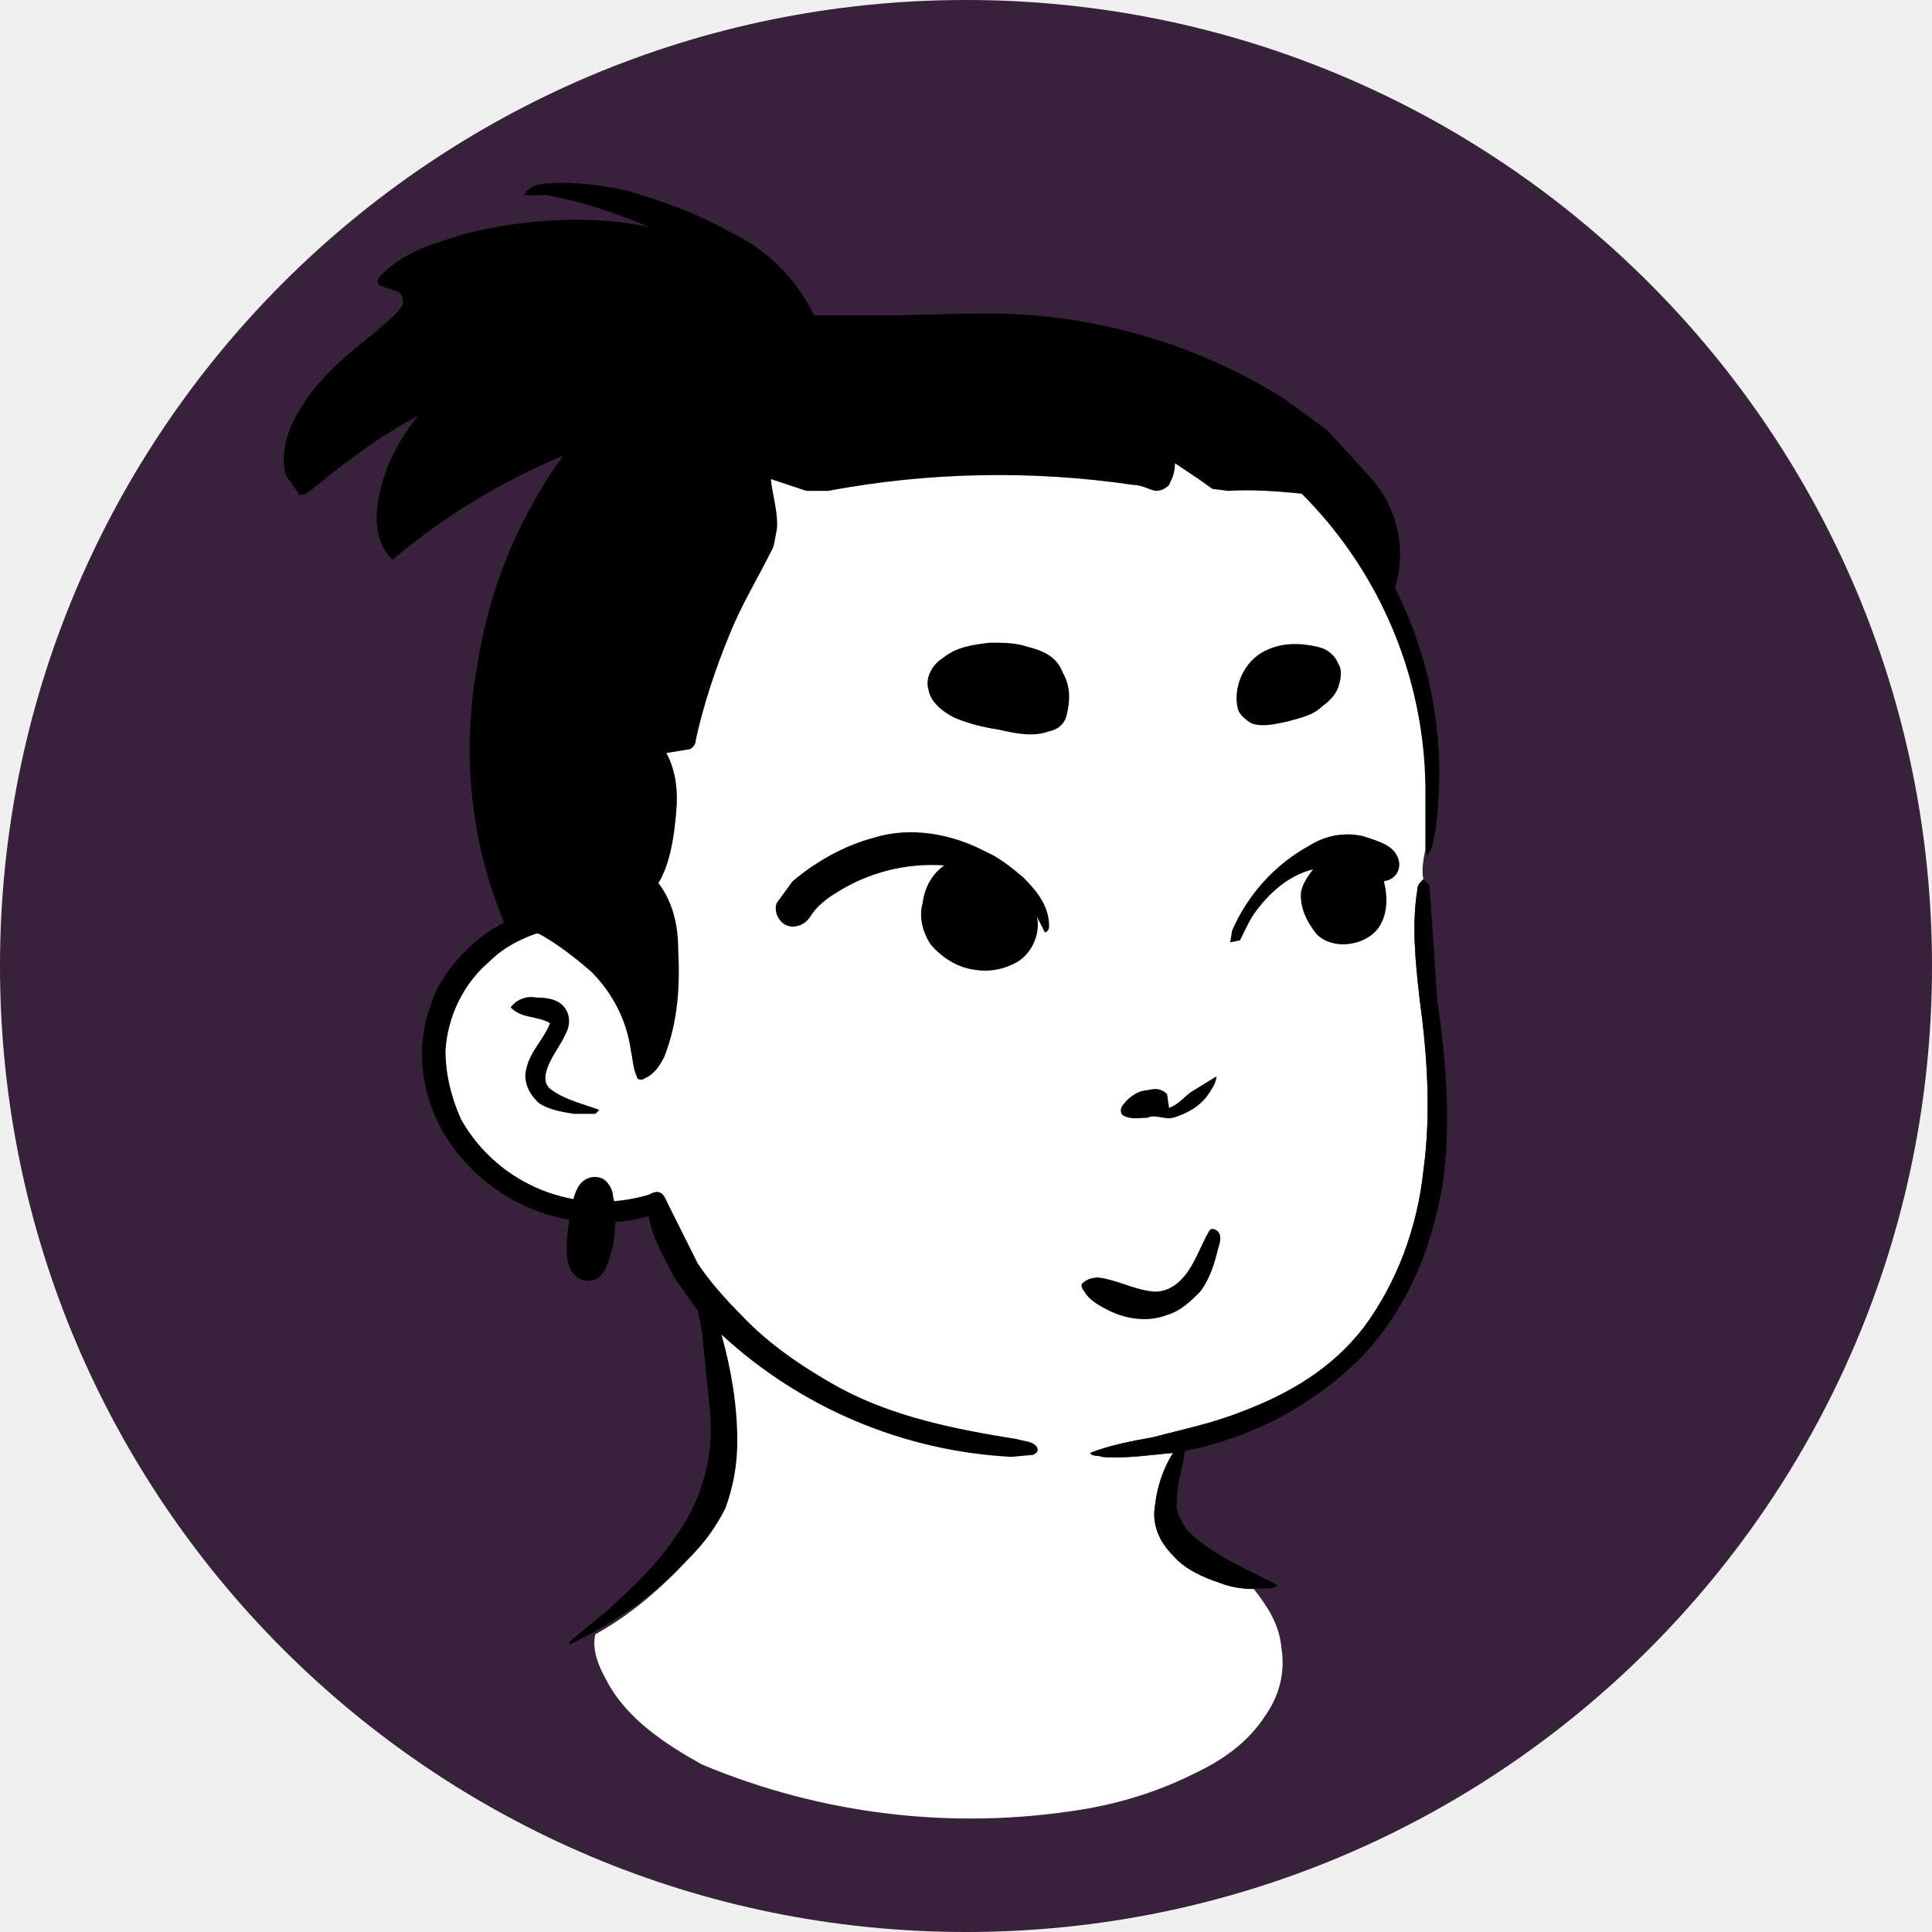
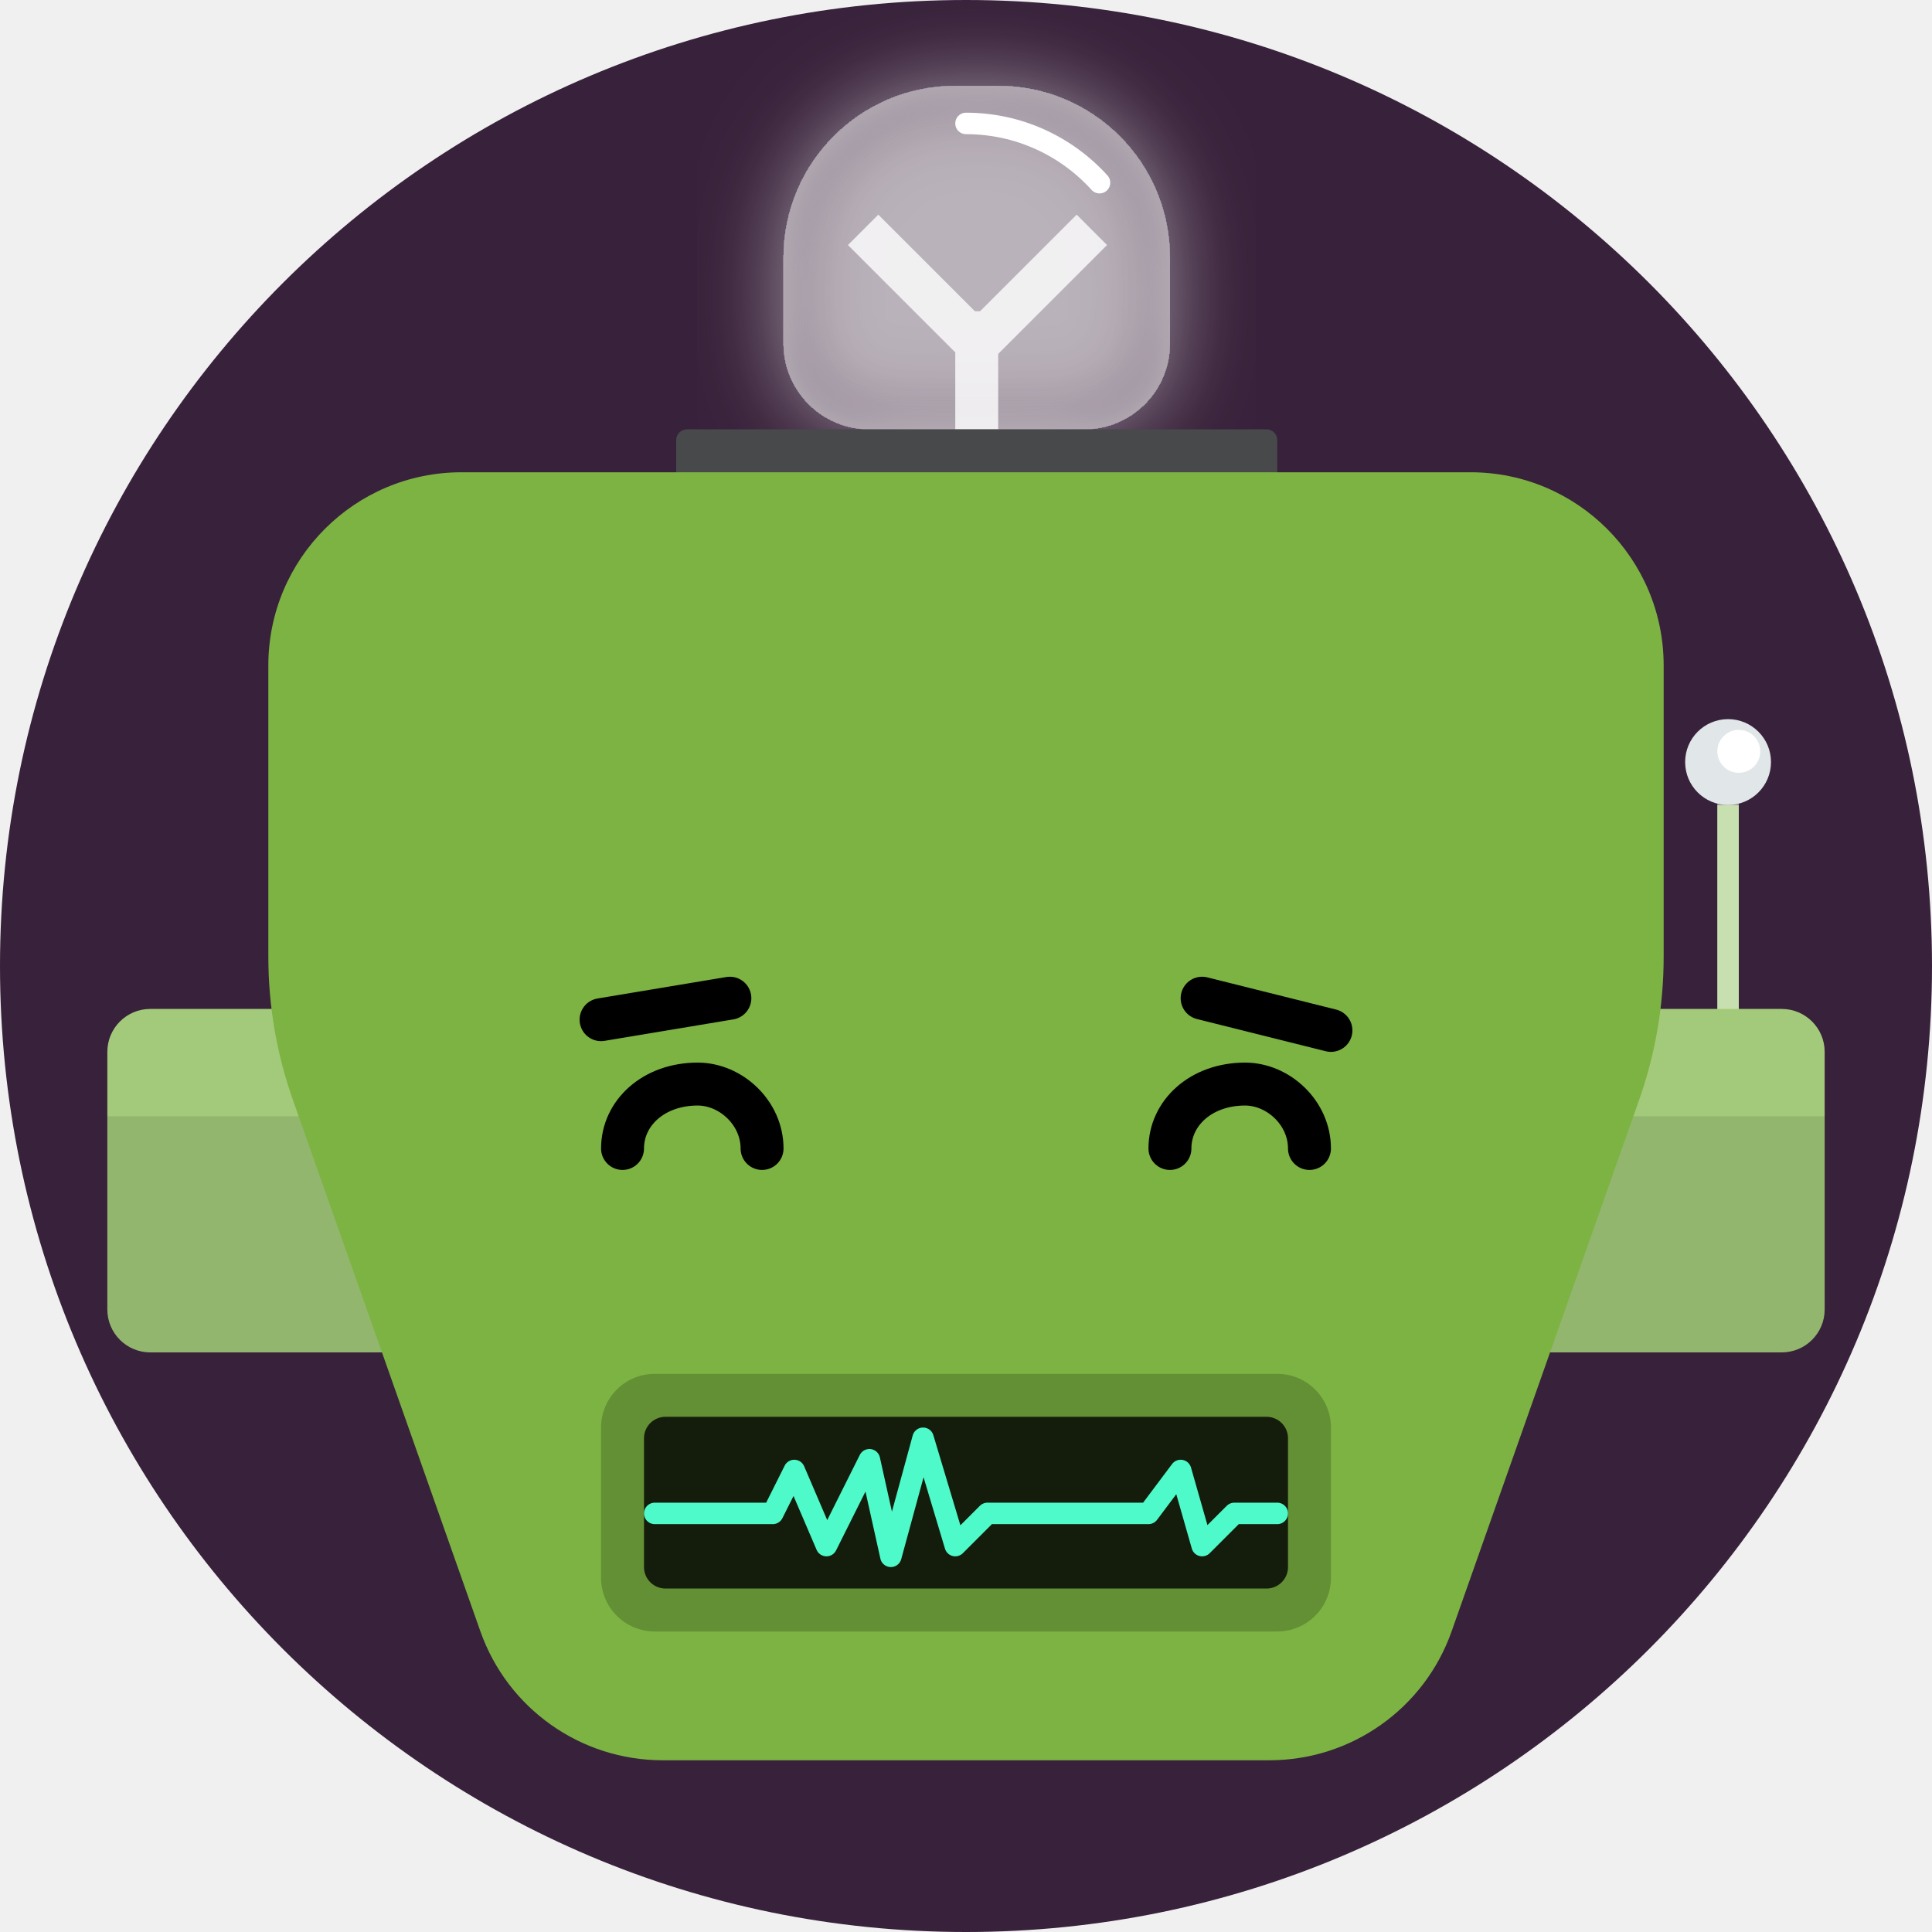
- <svg xmlns="http://www.w3.org/2000/svg" viewBox="0 0 980 980" fill="none" shape-rendering="auto" width="128" height="128">
+ <svg xmlns="http://www.w3.org/2000/svg" viewBox="0 0 180 180" fill="none" shape-rendering="auto" width="128" height="128">
  <mask id="viewboxMask">
-     <rect width="980" height="980" rx="490" ry="490" x="0" y="0" fill="#fff" />
+     <rect width="180" height="180" rx="90" ry="90" x="0" y="0" fill="#fff" />
  </mask>
  <g mask="url(#viewboxMask)">
-     <rect fill="#38213a" width="980" height="980" x="0" y="0" />
-     <g transform="translate(10 -60)">
-       <path d="M269 153c13-1 27 1 40 4 17 5 34 11 50 20a91 91 0 0 1 44 43h41l47-1a284 284 0 0 1 150 43l22 16 22 24a58 58 0 0 1 8 67c-2 4-7 6-11 3s-6-8-9-13l-16-26-10-23-35-1c-4 0-8-1-11-4l-14-10c-1 4-3 9-6 12-3 4-9 0-13-1-22-4-44-6-67-6-24 0-47 3-71 6l-23 4-8-2-18-5 3 17-1 14c0 4-3 8-5 12l-19 37c-6 17-12 34-16 52 0 2-1 4-3 5l-12 2c5 9 6 20 5 30-1 12-3 25-9 36 7 9 9 20 10 32 2 19 0 38-7 55-2 5-5 10-10 12-1 1-4 1-4-1-2-3-2-7-2-11l-3-13-18-1c-8-2-16-7-21-14l-9-10a233 233 0 0 1-28-159c6-39 21-76 44-107a330 330 0 0 0-87 53c-6-6-8-14-8-22 1-19 9-36 21-51-19 10-35 22-51 35-3 2-5 5-9 5l-7-10c-3-11 1-24 7-33 9-16 25-29 39-40 4-4 10-8 13-13 1-2 0-6-2-7l-9-3c-2-1-2-3 0-5 12-13 29-17 45-22 30-7 61-9 91-3-17-7-34-13-52-16h-11l1-2c3-3 8-4 12-4Z" fill="#000000" />
-       <path d="M486 236c57-2 115 18 159 56a209 209 0 0 1 73 190c-1 4-1 8-4 12l-1-3v-33a215 215 0 0 0-172-206 235 235 0 0 0-270 153c-12 37-14 78-6 116 6-2 12-2 17-2 2 1 5 1 6 3s0 3-1 4l-12 4c-14 3-27 8-37 18a63 63 0 0 0-22 45c0 12 3 24 8 35 8 13 19 24 33 31 18 10 41 13 62 7 2-1 4-2 6-1s3 4 4 6l15 30a215 215 0 0 0 72 63c28 15 59 21 90 26 3 1 8 1 10 4 1 2 0 3-2 4l-11 1a231 231 0 0 1-147-62c5 18 8 36 8 54 0 12-2 23-6 34-5 10-11 18-19 26a196 196 0 0 1-60 43c-1-1 1-2 2-3l17-14c13-12 25-23 35-38a93 93 0 0 0 17-65l-4-39-2-10-12-17c-5-10-11-20-13-31a93 93 0 0 1-96-31 81 81 0 0 1-19-51c0-12 3-23 8-34 9-16 23-29 40-36-8-31-8-62-3-93 8-40 26-77 51-108 45-54 115-87 186-88Z" fill="#000" />
-       <path d="M541 252a214 214 0 0 1 172 206v33c-1 5-2 10-1 15-2 2-3 3-3 5-3 18-1 37 1 55 4 29 6 59 2 88-3 28-13 56-30 79-16 21-38 34-62 43-15 6-30 9-45 13-11 2-22 4-32 8 1 2 4 1 6 2 12 1 24-1 36-2-5 8-8 17-9 26-2 10 2 19 9 26 6 7 15 11 24 14 5 2 11 3 17 3 7 9 13 18 14 30 2 12-1 24-8 34-9 14-22 23-37 30-18 9-38 15-57 18a352 352 0 0 1-192-23c-18-10-38-23-48-42-4-7-8-16-6-24 18-10 33-23 47-38 8-8 14-16 19-26 4-11 6-22 6-34 0-18-3-36-8-54a235 235 0 0 0 147 62l11-1c2-1 3-2 2-4-2-3-7-3-10-4-31-5-62-11-90-26-18-10-36-22-50-37-8-8-16-17-22-26l-15-30c-1-2-2-5-4-6s-4 0-6 1a82 82 0 0 1-95-38c-5-11-8-23-8-35 1-17 9-34 22-45 10-10 23-15 37-18l12-4c1-1 2-2 1-4s-4-2-6-3c-5 0-11 0-17 2-8-38-6-79 6-116a236 236 0 0 1 270-153Z" fill="#ffffff" />
-       <path d="m712 506 3 3 1 13 3 45c3 20 5 40 5 60 0 16-1 32-5 47-6 28-20 56-40 76a174 174 0 0 1-88 46c-1 9-4 16-4 25-1 6 2 10 5 15 8 8 18 14 28 19l18 9c-3 3-8 1-12 2-6 0-12-1-17-3-9-3-18-7-24-14-7-7-11-16-9-26 1-9 4-18 9-26-12 1-24 3-36 2-2-1-5 0-6-2 10-4 21-6 32-8 15-4 30-7 45-13 24-9 46-22 62-43 17-23 27-51 30-79 4-29 2-59-2-88-2-18-4-37-1-55 0-2 1-3 3-5ZM262 566c6 0 12 1 15 6 2 3 2 7 1 10-3 8-9 14-11 22-1 4 0 7 3 9 7 5 16 7 24 10l-2 2h-11c-6-1-12-2-17-5-5-4-9-11-7-18 2-9 9-15 12-23-7-4-14-2-20-8 3-4 8-6 13-5Z" fill="#000" />
-       <path d="M490 492c7 3 13 8 19 13 6 6 12 13 13 22 0 2 1 5-2 6l-4-8c2 9-3 20-12 24-6 3-13 4-19 3-9-1-17-6-23-13-4-6-6-14-4-21 1-8 5-15 11-19a90 90 0 0 0-55 14c-5 3-10 7-13 12-2 3-5 5-9 5-6 0-10-7-8-12l8-11c12-10 26-18 41-22 19-6 40-2 57 7ZM681 484c6 2 14 4 17 9 4 6 1 13-6 14 2 8 2 17-3 24-7 9-23 11-31 3-5-6-9-14-8-22 1-4 3-7 6-11-12 3-21 11-28 20-4 5-6 10-9 16l-5 1 1-6a90 90 0 0 1 39-43c8-5 17-7 27-5Z" fill="#000000" />
-       <path d="M492 386c7 0 13 0 19 2 8 2 15 5 18 13 4 7 4 14 2 22-1 4-4 7-9 8-8 3-17 1-26-1-7-1-15-3-22-6-6-3-12-8-13-14-2-6 2-13 7-16 7-6 16-7 24-8ZM658 388c5 1 9 4 11 9 2 3 1 8 0 11-1 4-5 8-8 10-5 5-11 6-18 8-5 1-12 3-18 1-2-1-6-4-7-7-3-11 3-25 14-30 8-4 17-4 26-2Z" fill="#000000" />
-       <path d="M296 658c3 2 5 6 5 9 2 8 1 17 0 25-2 6-3 14-9 17-6 2-11-1-13-6-3-8-1-18 0-26 1-5 2-12 5-16s8-5 12-3Z" fill="#000000" />
-       <path d="M607 606c0 3-2 6-4 9-4 6-11 10-18 12-5 1-9-2-13 0-4 0-8 1-12-1-2-1-2-4 0-6 3-4 8-7 12-7 4-1 7-1 10 2l1 7c5-2 7-5 11-8l13-8Z" fill="#000000" />
-       <path d="M607 684c3 2 2 6 1 9-2 8-4 15-9 22-5 5-10 10-17 12-10 4-22 2-31-3-4-2-9-5-11-9-1-1-2-3-1-4 2-2 5-3 8-3 9 1 18 6 27 7 7 1 13-3 17-8 5-6 8-15 12-22 1-2 2-2 4-1Z" fill="#000000" />
-       <path d="M508 220a271 271 0 0 1 97 24c14 7 29 14 42 23 8 5 16 11 22 18l22 25c-9 4-18 3-27 2-17-2-34-4-51-3l-8-1-7-5-12-8c0 4-1 7-3 11-2 2-4 3-7 3-4-1-7-3-11-3a470 470 0 0 0-155 3h-11l-18-6c1 9 4 18 3 26-1 4-1 8-3 11-7 14-15 27-21 42-7 17-13 35-17 53 0 2-1 4-3 5l-12 2c5 9 6 20 5 30-1 12-3 26-9 36 7 9 10 21 10 33 1 19 0 37-7 55-2 4-5 9-10 11-1 1-4 1-4-1-2-4-2-9-3-13-2-15-9-29-20-40-8-7-17-14-26-19-6-2-11-4-16-8l-6-8c-12-32-16-67-12-101a285 285 0 0 1 37-113c10-16 22-30 35-43 10-9 20-17 31-23l14-5 32-11 19-2h43c23 0 44-2 67 0Z" fill="#000000" />
+     <rect fill="#38213a" width="180" height="180" x="0" y="0" />
+     <g transform="translate(0 66)">
+       <mask id="sidesAntenna02-a" style="mask-type:luminance" maskUnits="userSpaceOnUse" x="10" y="9" width="160" height="51">
+         <g fill="#fff">
+           <rect x="10" y="28" width="36" height="32" rx="4" />
+           <path d="M160 9h2v20h-2z" />
+           <rect x="134" y="28" width="36" height="32" rx="4" />
+         </g>
+       </mask>
+       <g mask="url(#sidesAntenna02-a)">
+         <path d="M0 0h180v76H0V0Z" fill="#7cb342" />
+         <path d="M0 0h180v76H0V0Z" fill="#fff" fill-opacity=".3" />
+         <path fill="#000" fill-opacity=".1" d="M0 38h180v38H0z" />
+       </g>
+       <path fill="#fff" fill-opacity=".4" d="M160 8h2v20h-2z" />
+       <circle cx="161" cy="5" r="4" fill="#E1E6E8" />
+       <circle cx="162" cy="4" r="2" fill="#fff" />
    </g>
-     <g transform="translate(10 -60)" />
+     <g transform="translate(41)">
+       <g filter="url(#topGlowingBulb01-a)">
+         <path fill-rule="evenodd" clip-rule="evenodd" d="M32 24A16 16 0 0 1 48 8h4a16 16 0 0 1 16 16v8a8 8 0 0 1-8 8H40a8 8 0 0 1-8-8v-8Z" fill="#fff" fill-opacity=".3" />
+       </g>
+       <path d="M49 11.5c4.93 0 9.37 2.13 12.44 5.52" stroke="#fff" stroke-width="2" stroke-linecap="round" />
+       <path d="m49.83 29-9-9L38 22.83l10 10V40h4v-7.03l10.14-10.14L59.31 20l-9 9h-.48Z" fill="#fff" fill-opacity=".8" />
+       <rect x="22" y="40" width="56" height="12" rx="1" fill="#48494B" />
+       <defs>
+         <filter id="topGlowingBulb01-a" x="24" y="0" width="52" height="48" filterUnits="userSpaceOnUse" color-interpolation-filters="sRGB">
+           <feFlood flood-opacity="0" result="BackgroundImageFix" />
+           <feColorMatrix in="SourceAlpha" values="0 0 0 0 0 0 0 0 0 0 0 0 0 0 0 0 0 0 127 0" result="hardAlpha" />
+           <feOffset />
+           <feGaussianBlur stdDeviation="4" />
+           <feColorMatrix values="0 0 0 0 1 0 0 0 0 1 0 0 0 0 1 0 0 0 0.5 0" />
+           <feBlend in2="BackgroundImageFix" result="effect1_dropShadow_617_621" />
+           <feBlend in="SourceGraphic" in2="effect1_dropShadow_617_621" result="shape" />
+           <feColorMatrix in="SourceAlpha" values="0 0 0 0 0 0 0 0 0 0 0 0 0 0 0 0 0 0 127 0" result="hardAlpha" />
+           <feOffset />
+           <feGaussianBlur stdDeviation="2" />
+           <feComposite in2="hardAlpha" operator="arithmetic" k2="-1" k3="1" />
+           <feColorMatrix values="0 0 0 0 1 0 0 0 0 1 0 0 0 0 1 0 0 0 0.5 0" />
+           <feBlend in2="shape" result="effect2_innerShadow_617_621" />
+         </filter>
+       </defs>
+     </g>
+     <g transform="translate(25 44)">
+       <mask id="faceSquare03-a" style="mask-type:luminance" maskUnits="userSpaceOnUse" x="0" y="0" width="130" height="120">
+         <path fill-rule="evenodd" clip-rule="evenodd" d="M0 18A18 18 0 0 1 18 0h94a18 18 0 0 1 18 18v27.15a40 40 0 0 1-2.28 13.31L110.24 108a18 18 0 0 1-16.98 12H36.74a18 18 0 0 1-16.98-12L2.28 58.45A40 40 0 0 1 0 45.15V18Z" fill="#fff" />
+       </mask>
+       <g mask="url(#faceSquare03-a)">
+         <path d="M-2-2h134v124H-2V-2Z" fill="#7cb342" />
+         <g transform="translate(-1 -1)" />
+       </g>
+     </g>
+     <g transform="translate(52 124)">
+       <rect x="4" y="4" width="68" height="24" rx="5" fill="#000" fill-opacity=".2" />
+       <rect x="8" y="8" width="60" height="16" rx="2" fill="#000" fill-opacity=".8" />
+       <path d="M9 17h11l2-4 3 7 4-8 2 9 3-11 3 10 3-3h15l3-4 2 7 3-3h4" stroke="#4EFAC9" stroke-width="2" stroke-linecap="round" stroke-linejoin="round" />
+     </g>
+     <g transform="translate(38 76)">
+       <path d="m18 19 12-2M20 31c0-3.31 2.9-6 7-6 3.1 0 6 2.69 6 6M86 20l-12-3M84 31c0-3.31-2.9-6-6-6-4.1 0-7 2.69-7 6" stroke="#000" stroke-width="4" stroke-linecap="round" stroke-linejoin="round" />
+     </g>
  </g>
</svg>
